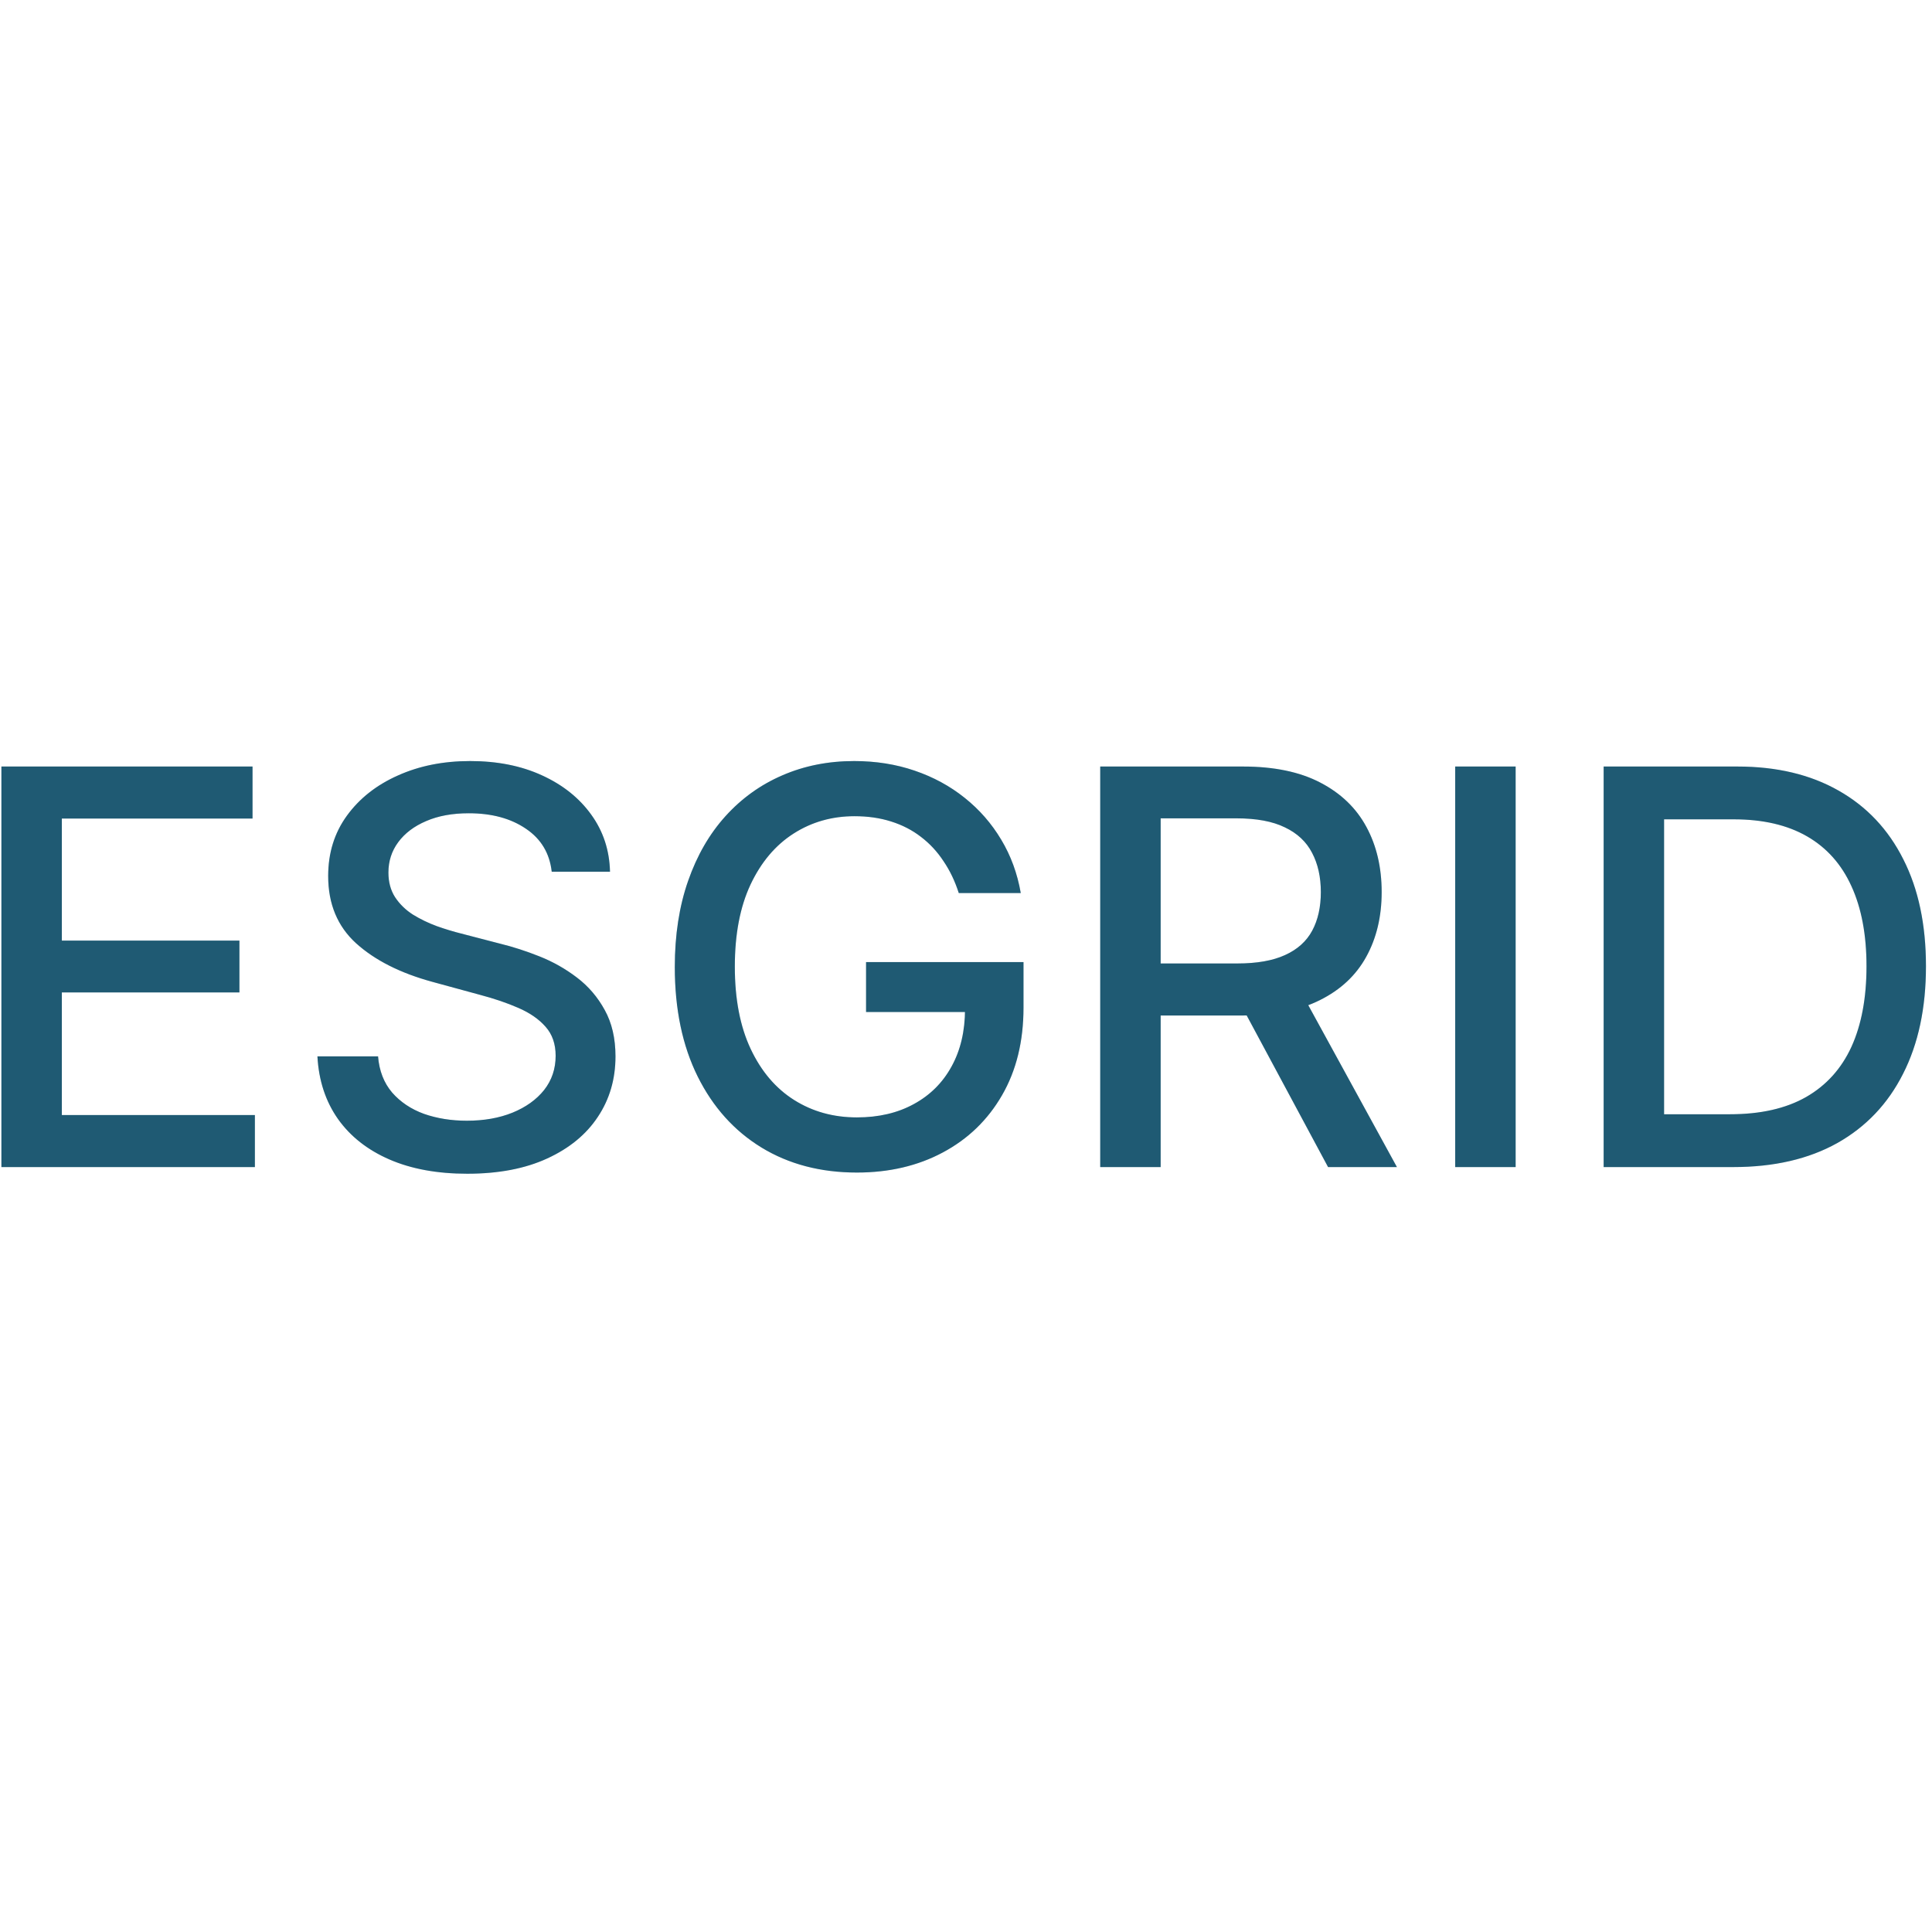
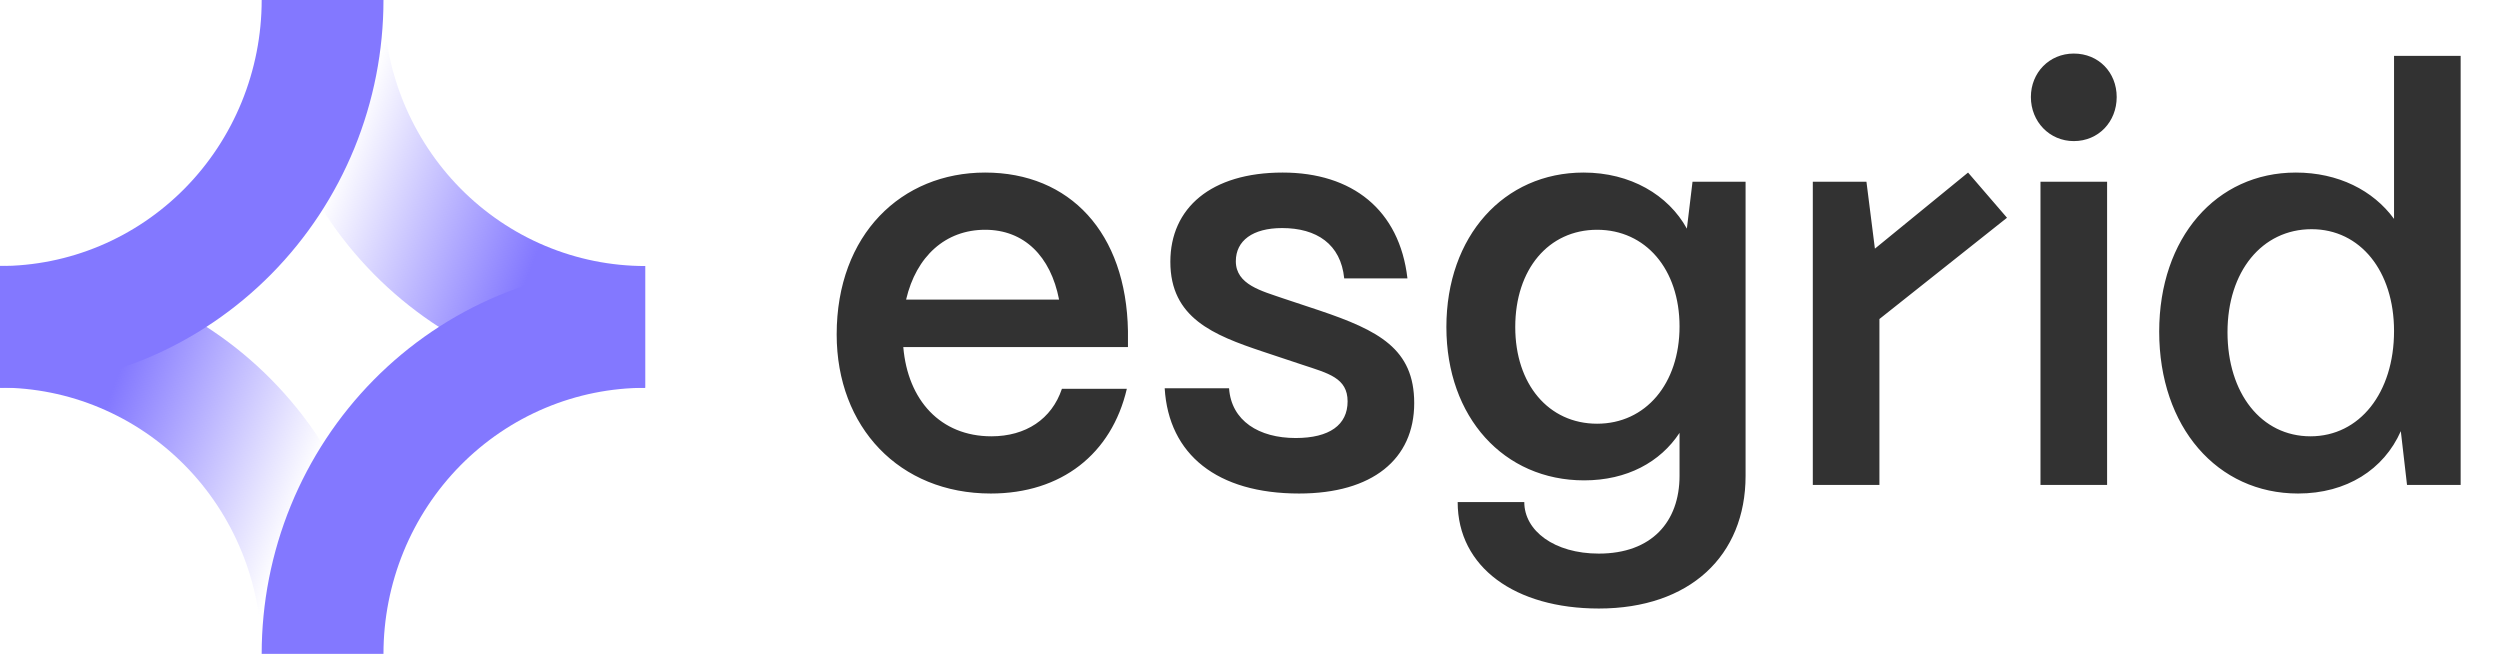
- <svg xmlns="http://www.w3.org/2000/svg" width="110" height="110" viewBox="0 0 110 110">
-   <clipPath id="clipPath1">
-     <path d="M -0 43.179 L 110 43.179 L 110 66.821 L -0 66.821 Z" />
-   </clipPath>
-   <g id="Group" clip-path="url(#clipPath1)">
-     <path id="Path" fill="#277190" stroke="none" d="M 0.08 66.448 L 0.08 43.643 L 14.378 43.643 L 14.378 46.605 L 3.521 46.605 L 3.521 53.553 L 13.632 53.553 L 13.632 56.504 L 3.521 56.504 L 3.521 63.486 L 14.512 63.486 L 14.512 66.448 L 0.08 66.448 Z M 31.413 49.633 C 31.294 48.579 30.804 47.763 29.943 47.184 C 29.082 46.597 27.998 46.304 26.691 46.304 C 25.756 46.304 24.947 46.452 24.264 46.749 C 23.581 47.039 23.05 47.44 22.672 47.952 C 22.3 48.457 22.115 49.032 22.115 49.678 C 22.115 50.22 22.241 50.688 22.493 51.081 C 22.753 51.474 23.091 51.805 23.507 52.072 C 23.93 52.332 24.383 52.551 24.865 52.729 C 25.348 52.9 25.812 53.041 26.257 53.152 L 28.484 53.731 C 29.212 53.909 29.958 54.151 30.722 54.455 C 31.487 54.759 32.196 55.16 32.849 55.658 C 33.503 56.155 34.03 56.771 34.431 57.506 C 34.839 58.241 35.043 59.121 35.043 60.145 C 35.043 61.437 34.709 62.584 34.041 63.586 C 33.38 64.588 32.419 65.379 31.157 65.958 C 29.902 66.537 28.384 66.827 26.602 66.827 C 24.895 66.827 23.418 66.556 22.17 66.014 C 20.923 65.472 19.947 64.703 19.242 63.709 C 18.537 62.706 18.147 61.519 18.073 60.145 L 21.525 60.145 C 21.591 60.969 21.859 61.656 22.326 62.205 C 22.801 62.747 23.406 63.152 24.141 63.419 C 24.884 63.679 25.697 63.809 26.58 63.809 C 27.553 63.809 28.417 63.657 29.175 63.352 C 29.939 63.04 30.541 62.61 30.979 62.061 C 31.417 61.504 31.636 60.854 31.636 60.112 C 31.636 59.436 31.443 58.883 31.057 58.453 C 30.678 58.022 30.162 57.666 29.509 57.384 C 28.863 57.102 28.132 56.853 27.315 56.638 L 24.62 55.903 C 22.794 55.405 21.346 54.674 20.277 53.709 C 19.216 52.744 18.685 51.467 18.685 49.878 C 18.685 48.564 19.041 47.417 19.754 46.438 C 20.467 45.458 21.432 44.697 22.649 44.155 C 23.867 43.605 25.24 43.331 26.769 43.331 C 28.314 43.331 29.676 43.602 30.856 44.144 C 32.044 44.686 32.979 45.432 33.662 46.382 C 34.345 47.325 34.702 48.409 34.731 49.633 L 31.413 49.633 Z M 54.589 50.847 C 54.373 50.172 54.084 49.567 53.72 49.032 C 53.364 48.49 52.937 48.03 52.439 47.651 C 51.942 47.265 51.374 46.972 50.736 46.772 C 50.105 46.571 49.411 46.471 48.653 46.471 C 47.369 46.471 46.211 46.801 45.179 47.462 C 44.147 48.123 43.331 49.091 42.729 50.368 C 42.135 51.638 41.838 53.193 41.838 55.034 C 41.838 56.883 42.139 58.445 42.74 59.722 C 43.342 60.999 44.166 61.968 45.212 62.628 C 46.259 63.289 47.451 63.62 48.787 63.62 C 50.027 63.62 51.107 63.367 52.027 62.862 C 52.955 62.358 53.672 61.645 54.176 60.724 C 54.689 59.796 54.945 58.705 54.945 57.45 L 55.836 57.618 L 49.31 57.618 L 49.31 54.778 L 58.274 54.778 L 58.274 57.373 C 58.274 59.288 57.866 60.951 57.05 62.361 C 56.24 63.764 55.119 64.848 53.687 65.613 C 52.261 66.377 50.628 66.76 48.787 66.76 C 46.723 66.76 44.912 66.285 43.353 65.334 C 41.801 64.384 40.591 63.037 39.723 61.292 C 38.854 59.54 38.42 57.462 38.42 55.056 C 38.42 53.238 38.672 51.604 39.177 50.157 C 39.682 48.709 40.391 47.481 41.304 46.471 C 42.224 45.454 43.305 44.678 44.544 44.144 C 45.792 43.602 47.154 43.331 48.631 43.331 C 49.863 43.331 51.01 43.513 52.072 43.876 C 53.141 44.24 54.091 44.756 54.923 45.424 C 55.762 46.092 56.456 46.887 57.005 47.807 C 57.554 48.72 57.925 49.734 58.118 50.847 L 54.589 50.847 Z M 62.642 66.448 L 62.642 43.643 L 70.771 43.643 C 72.538 43.643 74.004 43.947 75.17 44.556 C 76.343 45.164 77.219 46.007 77.798 47.083 C 78.377 48.152 78.666 49.388 78.666 50.792 C 78.666 52.187 78.373 53.416 77.787 54.477 C 77.207 55.531 76.332 56.352 75.158 56.938 C 73.993 57.525 72.527 57.818 70.76 57.818 L 64.602 57.818 L 64.602 54.856 L 70.448 54.856 C 71.562 54.856 72.467 54.696 73.165 54.377 C 73.871 54.058 74.387 53.594 74.713 52.985 C 75.04 52.376 75.203 51.645 75.203 50.792 C 75.203 49.93 75.036 49.184 74.702 48.553 C 74.375 47.922 73.859 47.44 73.154 47.106 C 72.456 46.764 71.54 46.593 70.404 46.593 L 66.083 46.593 L 66.083 66.448 L 62.642 66.448 Z M 73.9 56.159 L 79.535 66.448 L 75.615 66.448 L 70.092 56.159 L 73.9 56.159 Z M 86.294 43.643 L 86.294 66.448 L 82.853 66.448 L 82.853 43.643 L 86.294 43.643 Z M 98.688 66.448 L 91.305 66.448 L 91.305 43.643 L 98.922 43.643 C 101.156 43.643 103.075 44.099 104.679 45.012 C 106.282 45.918 107.511 47.221 108.365 48.921 C 109.226 50.613 109.656 52.644 109.656 55.012 C 109.656 57.387 109.222 59.429 108.353 61.136 C 107.492 62.844 106.245 64.158 104.612 65.078 C 102.979 65.991 101.004 66.448 98.688 66.448 Z M 94.746 63.441 L 98.499 63.441 C 100.236 63.441 101.68 63.115 102.83 62.461 C 103.981 61.801 104.842 60.847 105.414 59.6 C 105.985 58.345 106.271 56.816 106.271 55.012 C 106.271 53.223 105.985 51.705 105.414 50.457 C 104.849 49.21 104.007 48.264 102.886 47.618 C 101.765 46.972 100.373 46.649 98.71 46.649 L 94.746 46.649 L 94.746 63.441 Z" />
-     <path id="path1" fill="#000000" fill-opacity="0.2" stroke="none" d="M 0.08 66.448 L 0.08 43.643 L 14.378 43.643 L 14.378 46.605 L 3.521 46.605 L 3.521 53.553 L 13.632 53.553 L 13.632 56.504 L 3.521 56.504 L 3.521 63.486 L 14.512 63.486 L 14.512 66.448 L 0.08 66.448 Z M 31.413 49.633 C 31.294 48.579 30.804 47.763 29.943 47.184 C 29.082 46.597 27.998 46.304 26.691 46.304 C 25.756 46.304 24.947 46.452 24.264 46.749 C 23.581 47.039 23.05 47.44 22.672 47.952 C 22.3 48.457 22.115 49.032 22.115 49.678 C 22.115 50.22 22.241 50.688 22.493 51.081 C 22.753 51.474 23.091 51.805 23.507 52.072 C 23.93 52.332 24.383 52.551 24.865 52.729 C 25.348 52.9 25.812 53.041 26.257 53.152 L 28.484 53.731 C 29.212 53.909 29.958 54.151 30.722 54.455 C 31.487 54.759 32.196 55.16 32.849 55.658 C 33.503 56.155 34.03 56.771 34.431 57.506 C 34.839 58.241 35.043 59.121 35.043 60.145 C 35.043 61.437 34.709 62.584 34.041 63.586 C 33.38 64.588 32.419 65.379 31.157 65.958 C 29.902 66.537 28.384 66.827 26.602 66.827 C 24.895 66.827 23.418 66.556 22.17 66.014 C 20.923 65.472 19.947 64.703 19.242 63.709 C 18.537 62.706 18.147 61.519 18.073 60.145 L 21.525 60.145 C 21.591 60.969 21.859 61.656 22.326 62.205 C 22.801 62.747 23.406 63.152 24.141 63.419 C 24.884 63.679 25.697 63.809 26.58 63.809 C 27.553 63.809 28.417 63.657 29.175 63.352 C 29.939 63.04 30.541 62.61 30.979 62.061 C 31.417 61.504 31.636 60.854 31.636 60.112 C 31.636 59.436 31.443 58.883 31.057 58.453 C 30.678 58.022 30.162 57.666 29.509 57.384 C 28.863 57.102 28.132 56.853 27.315 56.638 L 24.62 55.903 C 22.794 55.405 21.346 54.674 20.277 53.709 C 19.216 52.744 18.685 51.467 18.685 49.878 C 18.685 48.564 19.041 47.417 19.754 46.438 C 20.467 45.458 21.432 44.697 22.649 44.155 C 23.867 43.605 25.24 43.331 26.769 43.331 C 28.314 43.331 29.676 43.602 30.856 44.144 C 32.044 44.686 32.979 45.432 33.662 46.382 C 34.345 47.325 34.702 48.409 34.731 49.633 L 31.413 49.633 Z M 54.589 50.847 C 54.373 50.172 54.084 49.567 53.72 49.032 C 53.364 48.49 52.937 48.03 52.439 47.651 C 51.942 47.265 51.374 46.972 50.736 46.772 C 50.105 46.571 49.411 46.471 48.653 46.471 C 47.369 46.471 46.211 46.801 45.179 47.462 C 44.147 48.123 43.331 49.091 42.729 50.368 C 42.135 51.638 41.838 53.193 41.838 55.034 C 41.838 56.883 42.139 58.445 42.74 59.722 C 43.342 60.999 44.166 61.968 45.212 62.628 C 46.259 63.289 47.451 63.62 48.787 63.62 C 50.027 63.62 51.107 63.367 52.027 62.862 C 52.955 62.358 53.672 61.645 54.176 60.724 C 54.689 59.796 54.945 58.705 54.945 57.45 L 55.836 57.618 L 49.31 57.618 L 49.31 54.778 L 58.274 54.778 L 58.274 57.373 C 58.274 59.288 57.866 60.951 57.05 62.361 C 56.24 63.764 55.119 64.848 53.687 65.613 C 52.261 66.377 50.628 66.76 48.787 66.76 C 46.723 66.76 44.912 66.285 43.353 65.334 C 41.801 64.384 40.591 63.037 39.723 61.292 C 38.854 59.54 38.42 57.462 38.42 55.056 C 38.42 53.238 38.672 51.604 39.177 50.157 C 39.682 48.709 40.391 47.481 41.304 46.471 C 42.224 45.454 43.305 44.678 44.544 44.144 C 45.792 43.602 47.154 43.331 48.631 43.331 C 49.863 43.331 51.01 43.513 52.072 43.876 C 53.141 44.24 54.091 44.756 54.923 45.424 C 55.762 46.092 56.456 46.887 57.005 47.807 C 57.554 48.72 57.925 49.734 58.118 50.847 L 54.589 50.847 Z M 62.642 66.448 L 62.642 43.643 L 70.771 43.643 C 72.538 43.643 74.004 43.947 75.17 44.556 C 76.343 45.164 77.219 46.007 77.798 47.083 C 78.377 48.152 78.666 49.388 78.666 50.792 C 78.666 52.187 78.373 53.416 77.787 54.477 C 77.207 55.531 76.332 56.352 75.158 56.938 C 73.993 57.525 72.527 57.818 70.76 57.818 L 64.602 57.818 L 64.602 54.856 L 70.448 54.856 C 71.562 54.856 72.467 54.696 73.165 54.377 C 73.871 54.058 74.387 53.594 74.713 52.985 C 75.04 52.376 75.203 51.645 75.203 50.792 C 75.203 49.93 75.036 49.184 74.702 48.553 C 74.375 47.922 73.859 47.44 73.154 47.106 C 72.456 46.764 71.54 46.593 70.404 46.593 L 66.083 46.593 L 66.083 66.448 L 62.642 66.448 Z M 73.9 56.159 L 79.535 66.448 L 75.615 66.448 L 70.092 56.159 L 73.9 56.159 Z M 86.294 43.643 L 86.294 66.448 L 82.853 66.448 L 82.853 43.643 L 86.294 43.643 Z M 98.688 66.448 L 91.305 66.448 L 91.305 43.643 L 98.922 43.643 C 101.156 43.643 103.075 44.099 104.679 45.012 C 106.282 45.918 107.511 47.221 108.365 48.921 C 109.226 50.613 109.656 52.644 109.656 55.012 C 109.656 57.387 109.222 59.429 108.353 61.136 C 107.492 62.844 106.245 64.158 104.612 65.078 C 102.979 65.991 101.004 66.448 98.688 66.448 Z M 94.746 63.441 L 98.499 63.441 C 100.236 63.441 101.68 63.115 102.83 62.461 C 103.981 61.801 104.842 60.847 105.414 59.6 C 105.985 58.345 106.271 56.816 106.271 55.012 C 106.271 53.223 105.985 51.705 105.414 50.457 C 104.849 49.21 104.007 48.264 102.886 47.618 C 101.765 46.972 100.373 46.649 98.71 46.649 L 94.746 46.649 L 94.746 63.441 Z" />
-   </g>
+ <svg xmlns="http://www.w3.org/2000/svg" width="130" height="34" viewBox="0 0 130 34">
+   <path id="Path" fill="#323232" stroke="none" d="M 51.521 25.663 C 46.765 25.663 43.507 22.212 43.507 17.392 C 43.507 12.186 46.882 8.973 51.227 8.973 C 55.63 8.973 58.566 12.097 58.654 17.214 L 58.654 18.047 L 46.971 18.047 C 47.205 20.814 48.908 22.688 51.55 22.688 C 53.341 22.688 54.691 21.795 55.219 20.219 L 58.595 20.219 C 57.802 23.61 55.19 25.663 51.521 25.663 Z M 47.117 15.578 L 55.072 15.578 C 54.632 13.317 53.252 11.948 51.227 11.948 C 49.172 11.948 47.646 13.317 47.117 15.578 Z M 67.551 25.663 C 63.294 25.663 60.77 23.64 60.564 20.189 L 63.911 20.189 C 64.028 21.885 65.466 22.777 67.374 22.777 C 69.136 22.777 70.075 22.093 70.075 20.873 C 70.075 19.653 69.077 19.415 67.727 18.969 L 65.672 18.285 C 63.089 17.422 60.858 16.53 60.858 13.614 C 60.858 10.818 62.971 8.973 66.699 8.973 C 70.31 8.973 72.776 10.907 73.187 14.477 L 69.899 14.477 C 69.723 12.692 68.461 11.859 66.67 11.859 C 65.143 11.859 64.263 12.513 64.263 13.584 C 64.263 14.804 65.613 15.131 66.729 15.518 L 68.607 16.143 C 71.69 17.184 73.539 18.136 73.539 20.962 C 73.539 23.878 71.367 25.663 67.551 25.663 Z M 83.138 31.643 C 78.793 31.643 75.799 29.501 75.799 26.109 L 79.263 26.109 C 79.263 27.597 80.819 28.787 83.138 28.787 C 85.897 28.787 87.336 27.121 87.336 24.741 L 87.336 22.509 C 86.338 24.027 84.606 24.979 82.375 24.979 C 78.206 24.979 75.212 21.706 75.212 17.006 C 75.212 12.275 78.206 8.973 82.345 8.973 C 84.782 8.973 86.749 10.133 87.717 11.889 L 88.011 9.449 L 90.77 9.449 L 90.77 24.741 C 90.77 28.906 87.864 31.643 83.138 31.643 Z M 83.05 22.033 C 85.574 22.033 87.336 19.951 87.336 16.976 C 87.336 14.001 85.574 11.948 83.05 11.948 C 80.525 11.948 78.793 14.001 78.793 17.006 C 78.793 19.981 80.525 22.033 83.05 22.033 Z M 97.73 25.217 L 94.266 25.217 L 94.266 9.449 L 97.055 9.449 L 97.495 12.93 L 102.339 8.973 L 104.364 11.323 L 97.73 16.589 L 97.73 25.217 Z M 107.837 7.337 C 106.575 7.337 105.606 6.325 105.606 5.046 C 105.606 3.767 106.575 2.785 107.837 2.785 C 109.129 2.785 110.068 3.767 110.068 5.046 C 110.068 6.325 109.129 7.337 107.837 7.337 Z M 109.569 25.217 L 106.105 25.217 L 106.105 9.449 L 109.569 9.449 L 109.569 25.217 Z M 119.5 25.663 C 115.302 25.663 112.278 22.212 112.278 17.244 C 112.278 12.365 115.243 8.973 119.382 8.973 C 121.584 8.973 123.404 9.895 124.49 11.383 L 124.49 2.904 L 127.954 2.904 L 127.954 25.217 L 125.165 25.217 L 124.842 22.42 C 123.962 24.413 122.024 25.663 119.5 25.663 Z M 120.145 22.688 C 122.699 22.688 124.49 20.427 124.49 17.214 C 124.49 14.09 122.729 11.918 120.204 11.918 C 117.621 11.918 115.83 14.12 115.83 17.273 C 115.83 20.457 117.592 22.688 120.145 22.688 Z" />
+   <linearGradient id="linearGradient1" x1="16.774" y1="10.625" x2="33.548" y2="17" gradientUnits="userSpaceOnUse">
+     <stop offset="1e-05" stop-color="#8378ff" stop-opacity="0" />
+     <stop offset="0.631" stop-color="#8378ff" stop-opacity="1" />
+   </linearGradient>
+   <path id="path1" fill="none" stroke="url(#linearGradient1)" stroke-width="6.333" d="M 33.548 17 C 31.346 17 29.164 16.56 27.129 15.706 C 25.094 14.852 23.245 13.599 21.687 12.021 C 20.13 10.442 18.894 8.568 18.051 6.506 C 17.208 4.443 16.774 2.232 16.774 0" />
+   <linearGradient id="linearGradient2" x1="16.774" y1="23.365" x2="2.2e-05" y2="16.99" gradientUnits="userSpaceOnUse">
+     <stop offset="1e-05" stop-color="#8378ff" stop-opacity="0" />
+     <stop offset="0.631" stop-color="#8378ff" stop-opacity="1" />
+   </linearGradient>
+   <path id="path2" fill="none" stroke="url(#linearGradient2)" stroke-width="6.333" d="M 2.2e-05 16.99 C 2.203 16.99 4.384 17.429 6.419 18.284 C 8.454 19.138 10.304 20.39 11.861 21.969 C 13.419 23.547 14.654 25.421 15.497 27.484 C 16.34 29.547 16.774 31.757 16.774 33.99" />
+   <path id="path3" fill="none" stroke="#8378ff" stroke-width="6.333" d="M 2.1e-05 17 C 2.203 17 4.384 16.56 6.419 15.706 C 8.454 14.852 10.304 13.599 11.861 12.021 C 13.419 10.442 14.654 8.568 15.497 6.506 C 16.34 4.443 16.774 2.232 16.774 0" />
+   <path id="path4" fill="none" stroke="#8378ff" stroke-width="6.333" d="M 33.548 17 C 31.346 17 29.164 17.44 27.129 18.294 C 25.094 19.148 23.245 20.401 21.687 21.979 C 20.13 23.558 18.894 25.432 18.051 27.494 C 17.208 29.557 16.774 31.768 16.774 34" />
</svg>
